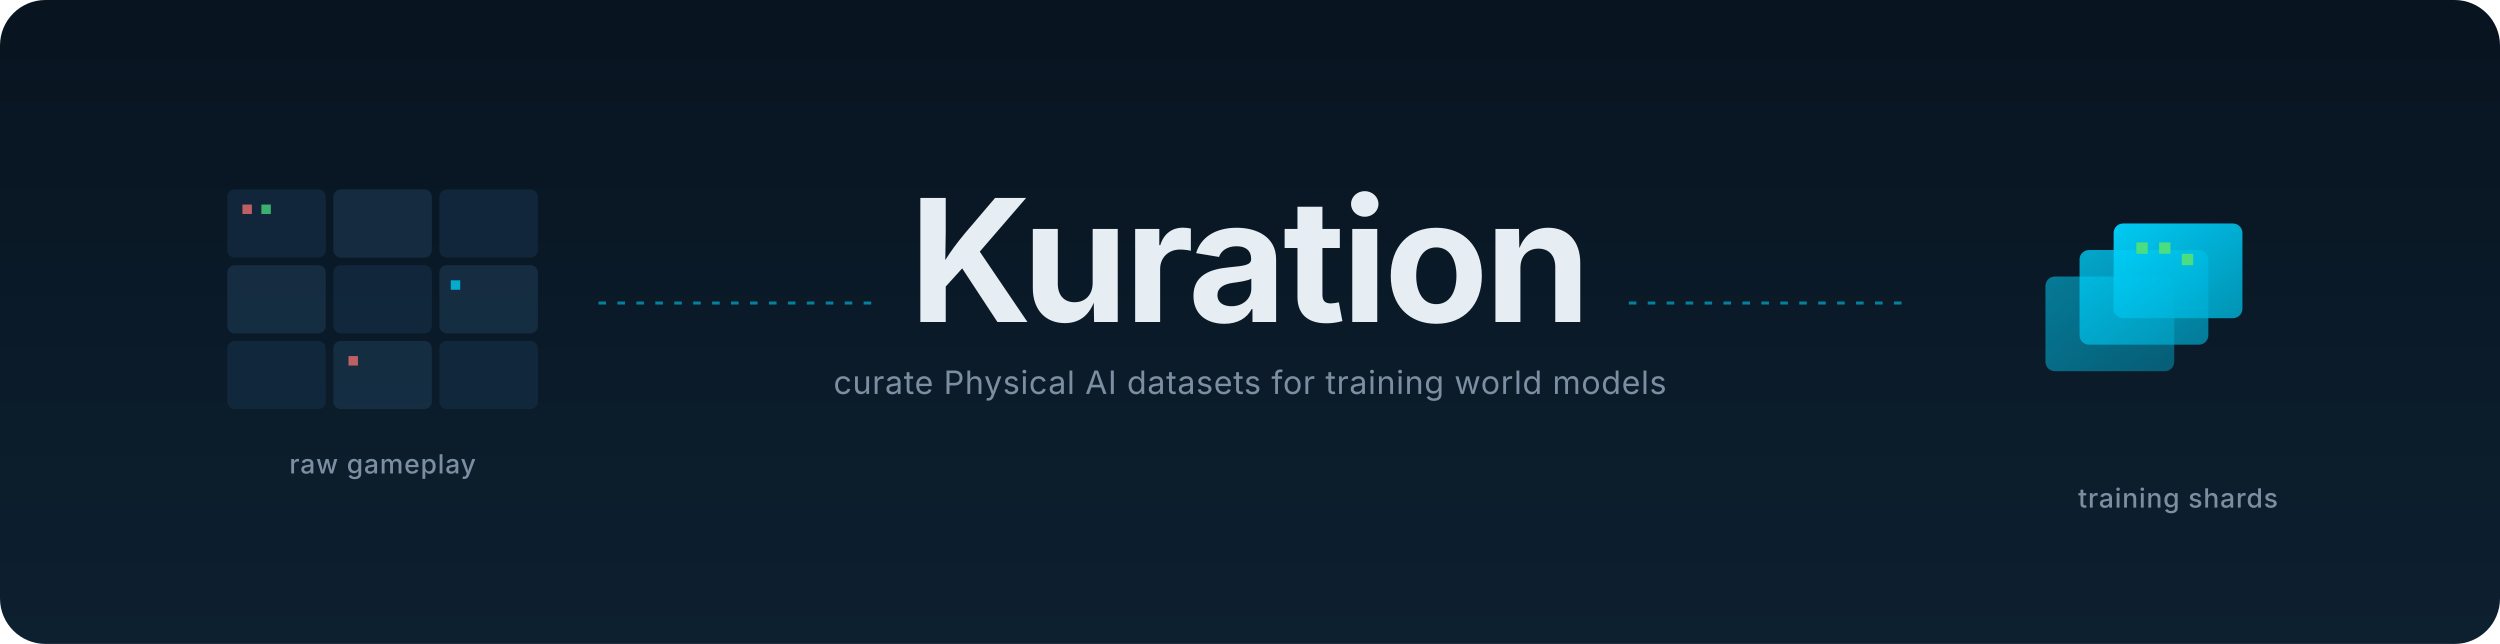
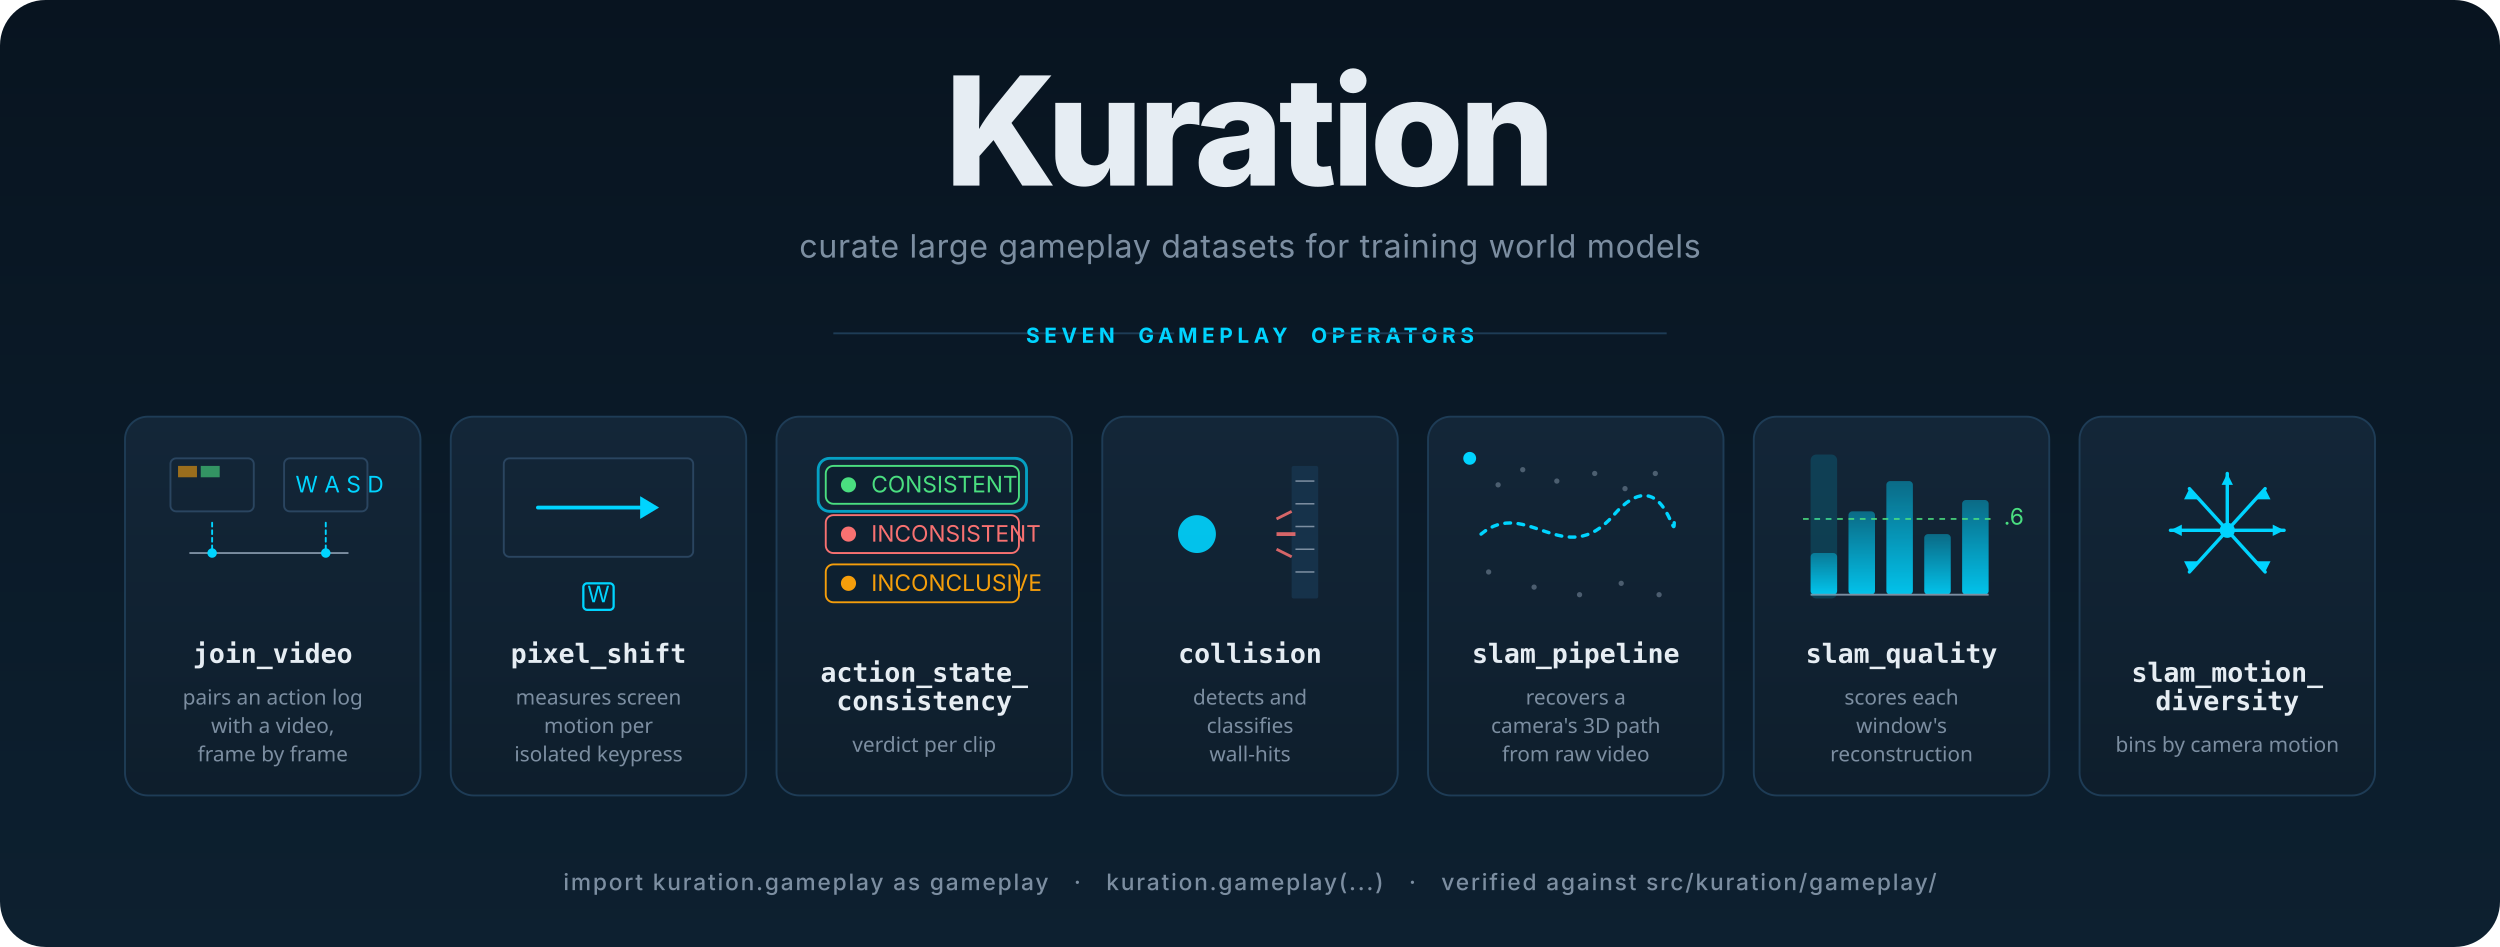
- <svg xmlns="http://www.w3.org/2000/svg" viewBox="0 0 1320 340" role="img" aria-labelledby="title desc" font-family="ui-sans-serif, system-ui, -apple-system, 'Segoe UI', Inter, Helvetica, Arial, sans-serif">
+ <svg xmlns="http://www.w3.org/2000/svg" viewBox="0 0 1320 500" role="img" aria-labelledby="title desc" font-family="ui-sans-serif, system-ui, -apple-system, 'Segoe UI', Inter, Helvetica, Arial, sans-serif">
  <defs>
    <linearGradient id="bg" x1="0" y1="0" x2="0" y2="1">
      <stop offset="0" stop-color="#081420" />
      <stop offset="1" stop-color="#0d2030" />
    </linearGradient>
-     <linearGradient id="shard" x1="0" y1="0" x2="1" y2="1">
-       <stop offset="0" stop-color="#00d4ff" stop-opacity="0.95" />
-       <stop offset="1" stop-color="#00a8cc" stop-opacity="0.85" />
+     <linearGradient id="cardGrad" x1="0" y1="0" x2="0" y2="1">
+       <stop offset="0" stop-color="#132638" />
+       <stop offset="1" stop-color="#0e1e2c" />
    </linearGradient>
+     <linearGradient id="qualBar" x1="0" y1="1" x2="0" y2="0">
+       <stop offset="0" stop-color="#00d4ff" stop-opacity="0.9" />
+       <stop offset="1" stop-color="#00d4ff" stop-opacity="0.4" />
+     </linearGradient>
+     <radialGradient id="pulseGlow" cx="0.5" cy="0.5" r="0.5">
+       <stop offset="0" stop-color="#00d4ff" stop-opacity="0.35" />
+       <stop offset="1" stop-color="#00d4ff" stop-opacity="0" />
+     </radialGradient>
+     <style>
+       .card       { fill: url(#cardGrad); stroke: #1e3c56; stroke-width: 1; }
+       .card-name  { font: 600 14px ui-monospace, "SFMono-Regular", Menlo, monospace; fill: #e6edf3; }
+       .card-desc  { font: 400 11px ui-sans-serif, system-ui; fill: #7c8ea1; }
+       .accent     { stroke: #00d4ff; fill: none; stroke-linecap: round; stroke-linejoin: round; }
+       .accent-fill{ fill: #00d4ff; }
+       .verify     { fill: #4ade80; }
+       .flag       { fill: #f87171; }
+       .amber      { fill: #f59e0b; }
+       .ink        { fill: #e6edf3; }
+       .muted      { fill: #7c8ea1; stroke: #7c8ea1; }
+       .panel      { fill: #16324a; }
+       .frame-thin { fill: none; stroke: #2a4560; stroke-width: 1; }
+     </style>
  </defs>
-   <rect width="1320" height="340" rx="24" fill="url(#bg)" />
-   <g transform="translate(120, 100)">
-     <g opacity="0.55">
-       <rect x="0" y="0" width="52" height="36" rx="4" fill="#16324a" />
-       <rect x="56" y="0" width="52" height="36" rx="4" fill="#1e3c56" />
-       <rect x="112" y="0" width="52" height="36" rx="4" fill="#16324a" />
-       <rect x="0" y="40" width="52" height="36" rx="4" fill="#1e3c56" />
-       <rect x="56" y="40" width="52" height="36" rx="4" fill="#16324a" />
-       <rect x="112" y="40" width="52" height="36" rx="4" fill="#1e3c56" />
-       <rect x="0" y="80" width="52" height="36" rx="4" fill="#16324a" />
-       <rect x="56" y="80" width="52" height="36" rx="4" fill="#1e3c56" />
-       <rect x="112" y="80" width="52" height="36" rx="4" fill="#16324a" />
-     </g>
-     <rect x="8" y="8" width="5" height="5" fill="#f87171" opacity="0.75" />
-     <rect x="18" y="8" width="5" height="5" fill="#4ade80" opacity="0.75" />
-     <rect x="118" y="48" width="5" height="5" fill="#00d4ff" opacity="0.75" />
-     <rect x="64" y="88" width="5" height="5" fill="#f87171" opacity="0.75" />
-     <text x="82" y="150" text-anchor="middle" font-size="14" font-weight="500" fill="#7c8ea1" letter-spacing="0.03em">raw gameplay</text>
-   </g>
-   <line x1="316" y1="160" x2="460" y2="160" stroke="#00d4ff" stroke-width="1.6" stroke-dasharray="4 6" opacity="0.55" />
-   <g transform="translate(660, 170)">
-     <text text-anchor="middle" font-size="90" font-weight="700" fill="#e6edf3" letter-spacing="-2">Kuration</text>
-     <text text-anchor="middle" y="38" font-size="17" font-weight="400" fill="#7c8ea1" letter-spacing="0.02em">curate Physical AI datasets for training world models</text>
-   </g>
-   <line x1="860" y1="160" x2="1004" y2="160" stroke="#00d4ff" stroke-width="1.6" stroke-dasharray="4 6" opacity="0.55" />
-   <g transform="translate(1080, 118)">
-     <rect x="0" y="28" width="68" height="50" rx="5" fill="url(#shard)" opacity="0.55" />
-     <rect x="18" y="14" width="68" height="50" rx="5" fill="url(#shard)" opacity="0.8" />
-     <rect x="36" y="0" width="68" height="50" rx="5" fill="url(#shard)" />
-     <rect x="48" y="10" width="6" height="6" fill="#4ade80" />
-     <rect x="60" y="10" width="6" height="6" fill="#4ade80" />
-     <rect x="72" y="16" width="6" height="6" fill="#4ade80" />
-     <text x="70" y="150" text-anchor="middle" font-size="14" font-weight="500" fill="#7c8ea1" letter-spacing="0.03em">training shards</text>
-   </g>
+   <rect width="1320" height="500" rx="24" fill="url(#bg)" />
+   <text x="660" y="98" text-anchor="middle" font-size="80" font-weight="800" fill="#e6edf3" letter-spacing="-2.5">Kuration</text>
+   <text x="660" y="136" text-anchor="middle" font-size="17" font-weight="400" fill="#7c8ea1" letter-spacing="0.02em">curate large gameplay datasets for training world models</text>
+   <line x1="440" y1="176" x2="620" y2="176" stroke="#1e3c56" stroke-width="1" />
+   <text x="660" y="181" text-anchor="middle" font-size="11" font-weight="700" fill="#00d4ff" letter-spacing="0.22em">SEVEN  GAMEPLAY  OPERATORS</text>
+   <line x1="700" y1="176" x2="880" y2="176" stroke="#1e3c56" stroke-width="1" />
+   <g transform="translate(66,220)">
+     <rect width="156" height="200" rx="12" class="card" />
+     <g transform="translate(24,22)">
+       <rect x="0" y="0" width="44" height="28" rx="3" class="frame-thin" />
+       <rect x="4" y="4" width="10" height="6" fill="#f59e0b" opacity="0.6" />
+       <rect x="16" y="4" width="10" height="6" fill="#4ade80" opacity="0.6" />
+       <rect x="60" y="0" width="44" height="28" rx="3" class="frame-thin" />
+       <text x="66" y="18" font="600 8px ui-monospace" fill="#00d4ff">W A S D</text>
+       <line x1="22" y1="34" x2="22" y2="50" class="accent" stroke-dasharray="2 2">
+         <animate attributeName="stroke-dashoffset" values="0;-8" dur="1.4s" repeatCount="indefinite" />
+       </line>
+       <line x1="82" y1="34" x2="82" y2="50" class="accent" stroke-dasharray="2 2">
+         <animate attributeName="stroke-dashoffset" values="0;-8" dur="1.4s" repeatCount="indefinite" />
+       </line>
+       <line x1="10" y1="50" x2="94" y2="50" stroke="#7c8ea1" stroke-width="1" />
+       <circle cx="22" cy="50" r="2.5" class="accent-fill" />
+       <circle cx="82" cy="50" r="2.5" class="accent-fill" />
+     </g>
+     <text x="78" y="130" text-anchor="middle" class="card-name">join_video</text>
+     <text x="78" y="152" text-anchor="middle" class="card-desc">pairs an action log</text>
+     <text x="78" y="167" text-anchor="middle" class="card-desc">with a video,</text>
+     <text x="78" y="182" text-anchor="middle" class="card-desc">frame by frame</text>
+   </g>
+   <g transform="translate(238,220)">
+     <rect width="156" height="200" rx="12" class="card" />
+     <g transform="translate(28,22)">
+       <rect x="0" y="0" width="100" height="52" rx="3" class="frame-thin" />
+       <line x1="18" y1="26" x2="72" y2="26" class="accent" stroke-width="2">
+         <animate attributeName="x1" values="18;28;18" dur="1.6s" repeatCount="indefinite" />
+         <animate attributeName="x2" values="72;82;72" dur="1.6s" repeatCount="indefinite" />
+       </line>
+       <polygon points="72,20 82,26 72,32" class="accent-fill">
+         <animateTransform attributeName="transform" type="translate" values="0 0;10 0;0 0" dur="1.6s" repeatCount="indefinite" />
+       </polygon>
+       <rect x="42" y="66" width="16" height="14" rx="2" fill="#0d2030" stroke="#00d4ff" stroke-width="1.2" />
+       <text x="50" y="76" text-anchor="middle" font="600 9px ui-monospace" fill="#00d4ff">W</text>
+     </g>
+     <text x="78" y="130" text-anchor="middle" class="card-name">pixel_shift</text>
+     <text x="78" y="152" text-anchor="middle" class="card-desc">measures screen</text>
+     <text x="78" y="167" text-anchor="middle" class="card-desc">motion per</text>
+     <text x="78" y="182" text-anchor="middle" class="card-desc">isolated keypress</text>
+   </g>
+   <g transform="translate(410,220)">
+     <rect width="156" height="200" rx="12" class="card" />
+     <g transform="translate(26,26)">
+       <g>
+         <rect x="0" y="0" width="102" height="20" rx="4" fill="#0d2030" stroke="#4ade80" stroke-width="1" />
+         <circle cx="12" cy="10" r="4" class="verify" />
+         <text x="24" y="14" font="600 10px ui-monospace" fill="#4ade80">CONSISTENT</text>
+       </g>
+       <g transform="translate(0,26)">
+         <rect x="0" y="0" width="102" height="20" rx="4" fill="#0d2030" stroke="#f87171" stroke-width="1" />
+         <circle cx="12" cy="10" r="4" class="flag" />
+         <text x="24" y="14" font="600 10px ui-monospace" fill="#f87171">INCONSISTENT</text>
+       </g>
+       <g transform="translate(0,52)">
+         <rect x="0" y="0" width="102" height="20" rx="4" fill="#0d2030" stroke="#f59e0b" stroke-width="1" />
+         <circle cx="12" cy="10" r="4" class="amber" />
+         <text x="24" y="14" font="600 10px ui-monospace" fill="#f59e0b">INCONCLUSIVE</text>
+       </g>
+       <rect x="-4" y="-4" width="110" height="28" rx="6" fill="none" stroke="#00d4ff" stroke-width="1.5" opacity="0.7">
+         <animate attributeName="y" values="-4;22;48;-4" keyTimes="0;0.33;0.66;1" dur="3.6s" repeatCount="indefinite" />
+       </rect>
+     </g>
+     <text x="78" y="140" text-anchor="middle" class="card-name">action_state_</text>
+     <text x="78" y="155" text-anchor="middle" class="card-name">consistency</text>
+     <text x="78" y="177" text-anchor="middle" class="card-desc">verdict per clip</text>
+   </g>
+   <g transform="translate(582,220)">
+     <rect width="156" height="200" rx="12" class="card" />
+     <g transform="translate(20,26)">
+       <rect x="80" y="0" width="14" height="70" rx="1" fill="#16324a" />
+       <line x1="82" y1="8" x2="92" y2="8" stroke="#7c8ea1" stroke-width="0.8" />
+       <line x1="82" y1="20" x2="92" y2="20" stroke="#7c8ea1" stroke-width="0.8" />
+       <line x1="82" y1="32" x2="92" y2="32" stroke="#7c8ea1" stroke-width="0.8" />
+       <line x1="82" y1="44" x2="92" y2="44" stroke="#7c8ea1" stroke-width="0.8" />
+       <line x1="82" y1="56" x2="92" y2="56" stroke="#7c8ea1" stroke-width="0.8" />
+       <circle cx="30" cy="36" r="10" class="accent-fill" opacity="0.9">
+         <animate attributeName="cx" values="30;68;30" dur="2.4s" repeatCount="indefinite" />
+       </circle>
+       <g opacity="0.85">
+         <line x1="72" y1="36" x2="82" y2="36" stroke="#f87171" stroke-width="2">
+           <animate attributeName="opacity" values="0;1;0" dur="2.4s" repeatCount="indefinite" begin="0.6s" />
+         </line>
+         <line x1="72" y1="28" x2="80" y2="24" stroke="#f87171" stroke-width="1.5">
+           <animate attributeName="opacity" values="0;1;0" dur="2.4s" repeatCount="indefinite" begin="0.6s" />
+         </line>
+         <line x1="72" y1="44" x2="80" y2="48" stroke="#f87171" stroke-width="1.5">
+           <animate attributeName="opacity" values="0;1;0" dur="2.4s" repeatCount="indefinite" begin="0.6s" />
+         </line>
+       </g>
+     </g>
+     <text x="78" y="130" text-anchor="middle" class="card-name">collision</text>
+     <text x="78" y="152" text-anchor="middle" class="card-desc">detects and</text>
+     <text x="78" y="167" text-anchor="middle" class="card-desc">classifies</text>
+     <text x="78" y="182" text-anchor="middle" class="card-desc">wall-hits</text>
+   </g>
+   <g transform="translate(754,220)">
+     <rect width="156" height="200" rx="12" class="card" />
+     <g transform="translate(22,22)">
+       <g opacity="0.55">
+         <circle cx="15" cy="14" r="1.4" fill="#7c8ea1" />
+         <circle cx="28" cy="6" r="1.4" fill="#7c8ea1" />
+         <circle cx="46" cy="12" r="1.4" fill="#7c8ea1" />
+         <circle cx="66" cy="8" r="1.4" fill="#7c8ea1" />
+         <circle cx="82" cy="16" r="1.4" fill="#7c8ea1" />
+         <circle cx="98" cy="8" r="1.4" fill="#7c8ea1" />
+         <circle cx="10" cy="60" r="1.4" fill="#7c8ea1" />
+         <circle cx="34" cy="68" r="1.4" fill="#7c8ea1" />
+         <circle cx="58" cy="72" r="1.4" fill="#7c8ea1" />
+         <circle cx="80" cy="66" r="1.4" fill="#7c8ea1" />
+         <circle cx="100" cy="72" r="1.4" fill="#7c8ea1" />
+       </g>
+       <path d="M 6 40 C 30 20, 50 60, 76 30 S 108 46, 108 34" class="accent" stroke-width="1.8" stroke-dasharray="3 4">
+         <animate attributeName="stroke-dashoffset" values="0;-14" dur="2.2s" repeatCount="indefinite" />
+       </path>
+       <circle r="3.4" class="accent-fill">
+         <animateMotion dur="4s" repeatCount="indefinite" path="M 6 40 C 30 20, 50 60, 76 30 S 108 46, 108 34" />
+       </circle>
+     </g>
+     <text x="78" y="130" text-anchor="middle" class="card-name">slam_pipeline</text>
+     <text x="78" y="152" text-anchor="middle" class="card-desc">recovers a</text>
+     <text x="78" y="167" text-anchor="middle" class="card-desc">camera's 3D path</text>
+     <text x="78" y="182" text-anchor="middle" class="card-desc">from raw video</text>
+   </g>
+   <g transform="translate(926,220)">
+     <rect width="156" height="200" rx="12" class="card" />
+     <g transform="translate(30,20)">
+       <rect x="0" y="52" width="14" height="22" rx="2" fill="url(#qualBar)" />
+       <rect x="20" y="30" width="14" height="44" rx="2" fill="url(#qualBar)" />
+       <rect x="40" y="14" width="14" height="60" rx="2" fill="url(#qualBar)" />
+       <rect x="60" y="42" width="14" height="32" rx="2" fill="url(#qualBar)" />
+       <rect x="80" y="24" width="14" height="50" rx="2" fill="url(#qualBar)" />
+       <line x1="-4" y1="34" x2="98" y2="34" stroke="#4ade80" stroke-width="1" stroke-dasharray="3 3" opacity="0.85" />
+       <text x="102" y="37" font="600 8px ui-monospace" fill="#4ade80">.6</text>
+       <line x1="0" y1="74" x2="94" y2="74" stroke="#7c8ea1" stroke-width="1" />
+       <rect x="0" y="0" width="14" height="76" rx="3" fill="#00d4ff" opacity="0.15">
+         <animate attributeName="x" values="0;20;40;60;80;0" keyTimes="0;0.2;0.4;0.6;0.8;1" dur="3.5s" repeatCount="indefinite" />
+       </rect>
+     </g>
+     <text x="78" y="130" text-anchor="middle" class="card-name">slam_quality</text>
+     <text x="78" y="152" text-anchor="middle" class="card-desc">scores each</text>
+     <text x="78" y="167" text-anchor="middle" class="card-desc">window's</text>
+     <text x="78" y="182" text-anchor="middle" class="card-desc">reconstruction</text>
+   </g>
+   <g transform="translate(1098,220)">
+     <rect width="156" height="200" rx="12" class="card" />
+     <g transform="translate(78,60)">
+       <g stroke="#00d4ff" stroke-width="1.8" fill="none" stroke-linecap="round">
+         <line x1="0" y1="0" x2="0" y2="-30" />
+         <line x1="0" y1="0" x2="20" y2="-22" />
+         <line x1="0" y1="0" x2="30" y2="0" />
+         <line x1="0" y1="0" x2="20" y2="22" />
+         <line x1="0" y1="0" x2="-20" y2="22" />
+         <line x1="0" y1="0" x2="-30" y2="0" />
+         <line x1="0" y1="0" x2="-20" y2="-22" />
+       </g>
+       <g fill="#00d4ff">
+         <polygon points="0,-30 -3,-24 3,-24" />
+         <polygon points="20,-22 12,-22 18,-16" transform="rotate(-45 20 -22)" />
+         <polygon points="30,0 24,-3 24,3" />
+         <polygon points="20,22 12,22 18,16" transform="rotate(45 20 22)" />
+         <polygon points="-20,22 -12,22 -18,16" transform="rotate(-45 -20 22)" />
+         <polygon points="-30,0 -24,-3 -24,3" />
+         <polygon points="-20,-22 -12,-22 -18,-16" transform="rotate(45 -20 -22)" />
+       </g>
+       <circle r="4" fill="#00d4ff">
+         <animate attributeName="r" values="3;5;3" dur="2s" repeatCount="indefinite" />
+         <animate attributeName="opacity" values="0.9;0.5;0.9" dur="2s" repeatCount="indefinite" />
+       </circle>
+     </g>
+     <text x="78" y="140" text-anchor="middle" class="card-name">slam_motion_</text>
+     <text x="78" y="155" text-anchor="middle" class="card-name">diversity</text>
+     <text x="78" y="177" text-anchor="middle" class="card-desc">bins by camera motion</text>
+   </g>
+   <text x="660" y="470" text-anchor="middle" font-size="12" font-weight="500" fill="#7c8ea1" letter-spacing="0.08em">import kuration.gameplay as gameplay   ·   kuration.gameplay(...)   ·   verified against src/kuration/gameplay/</text>
</svg>
